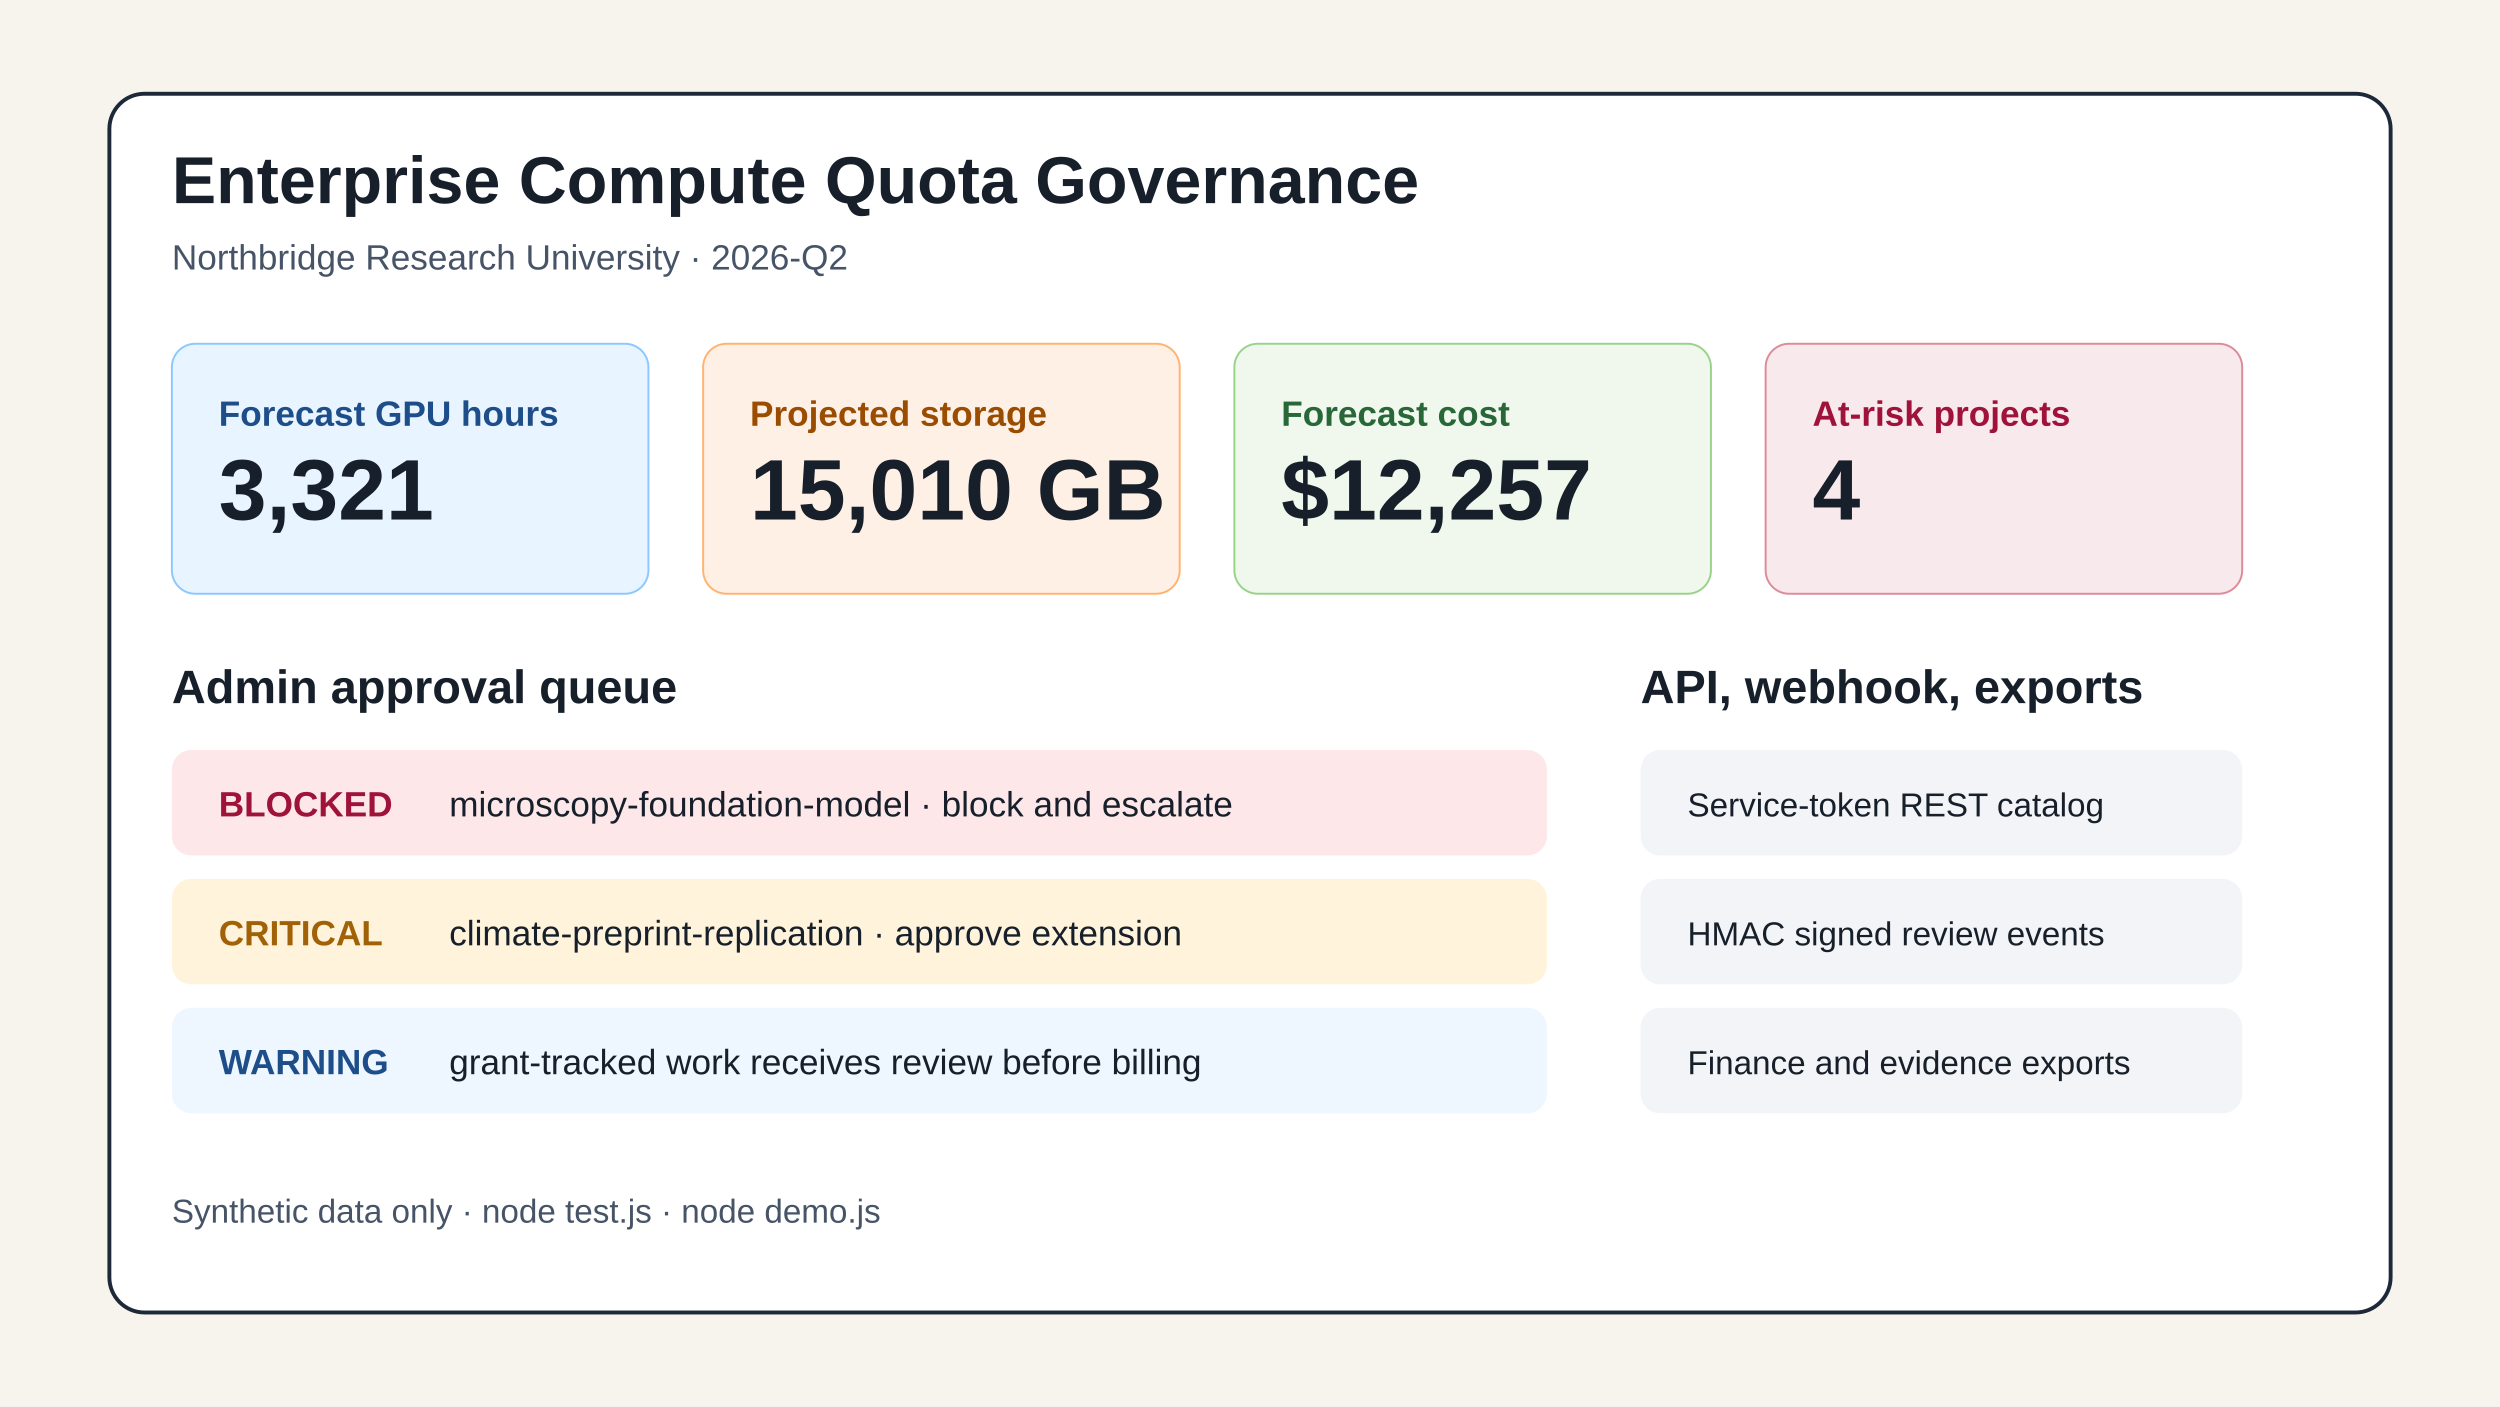
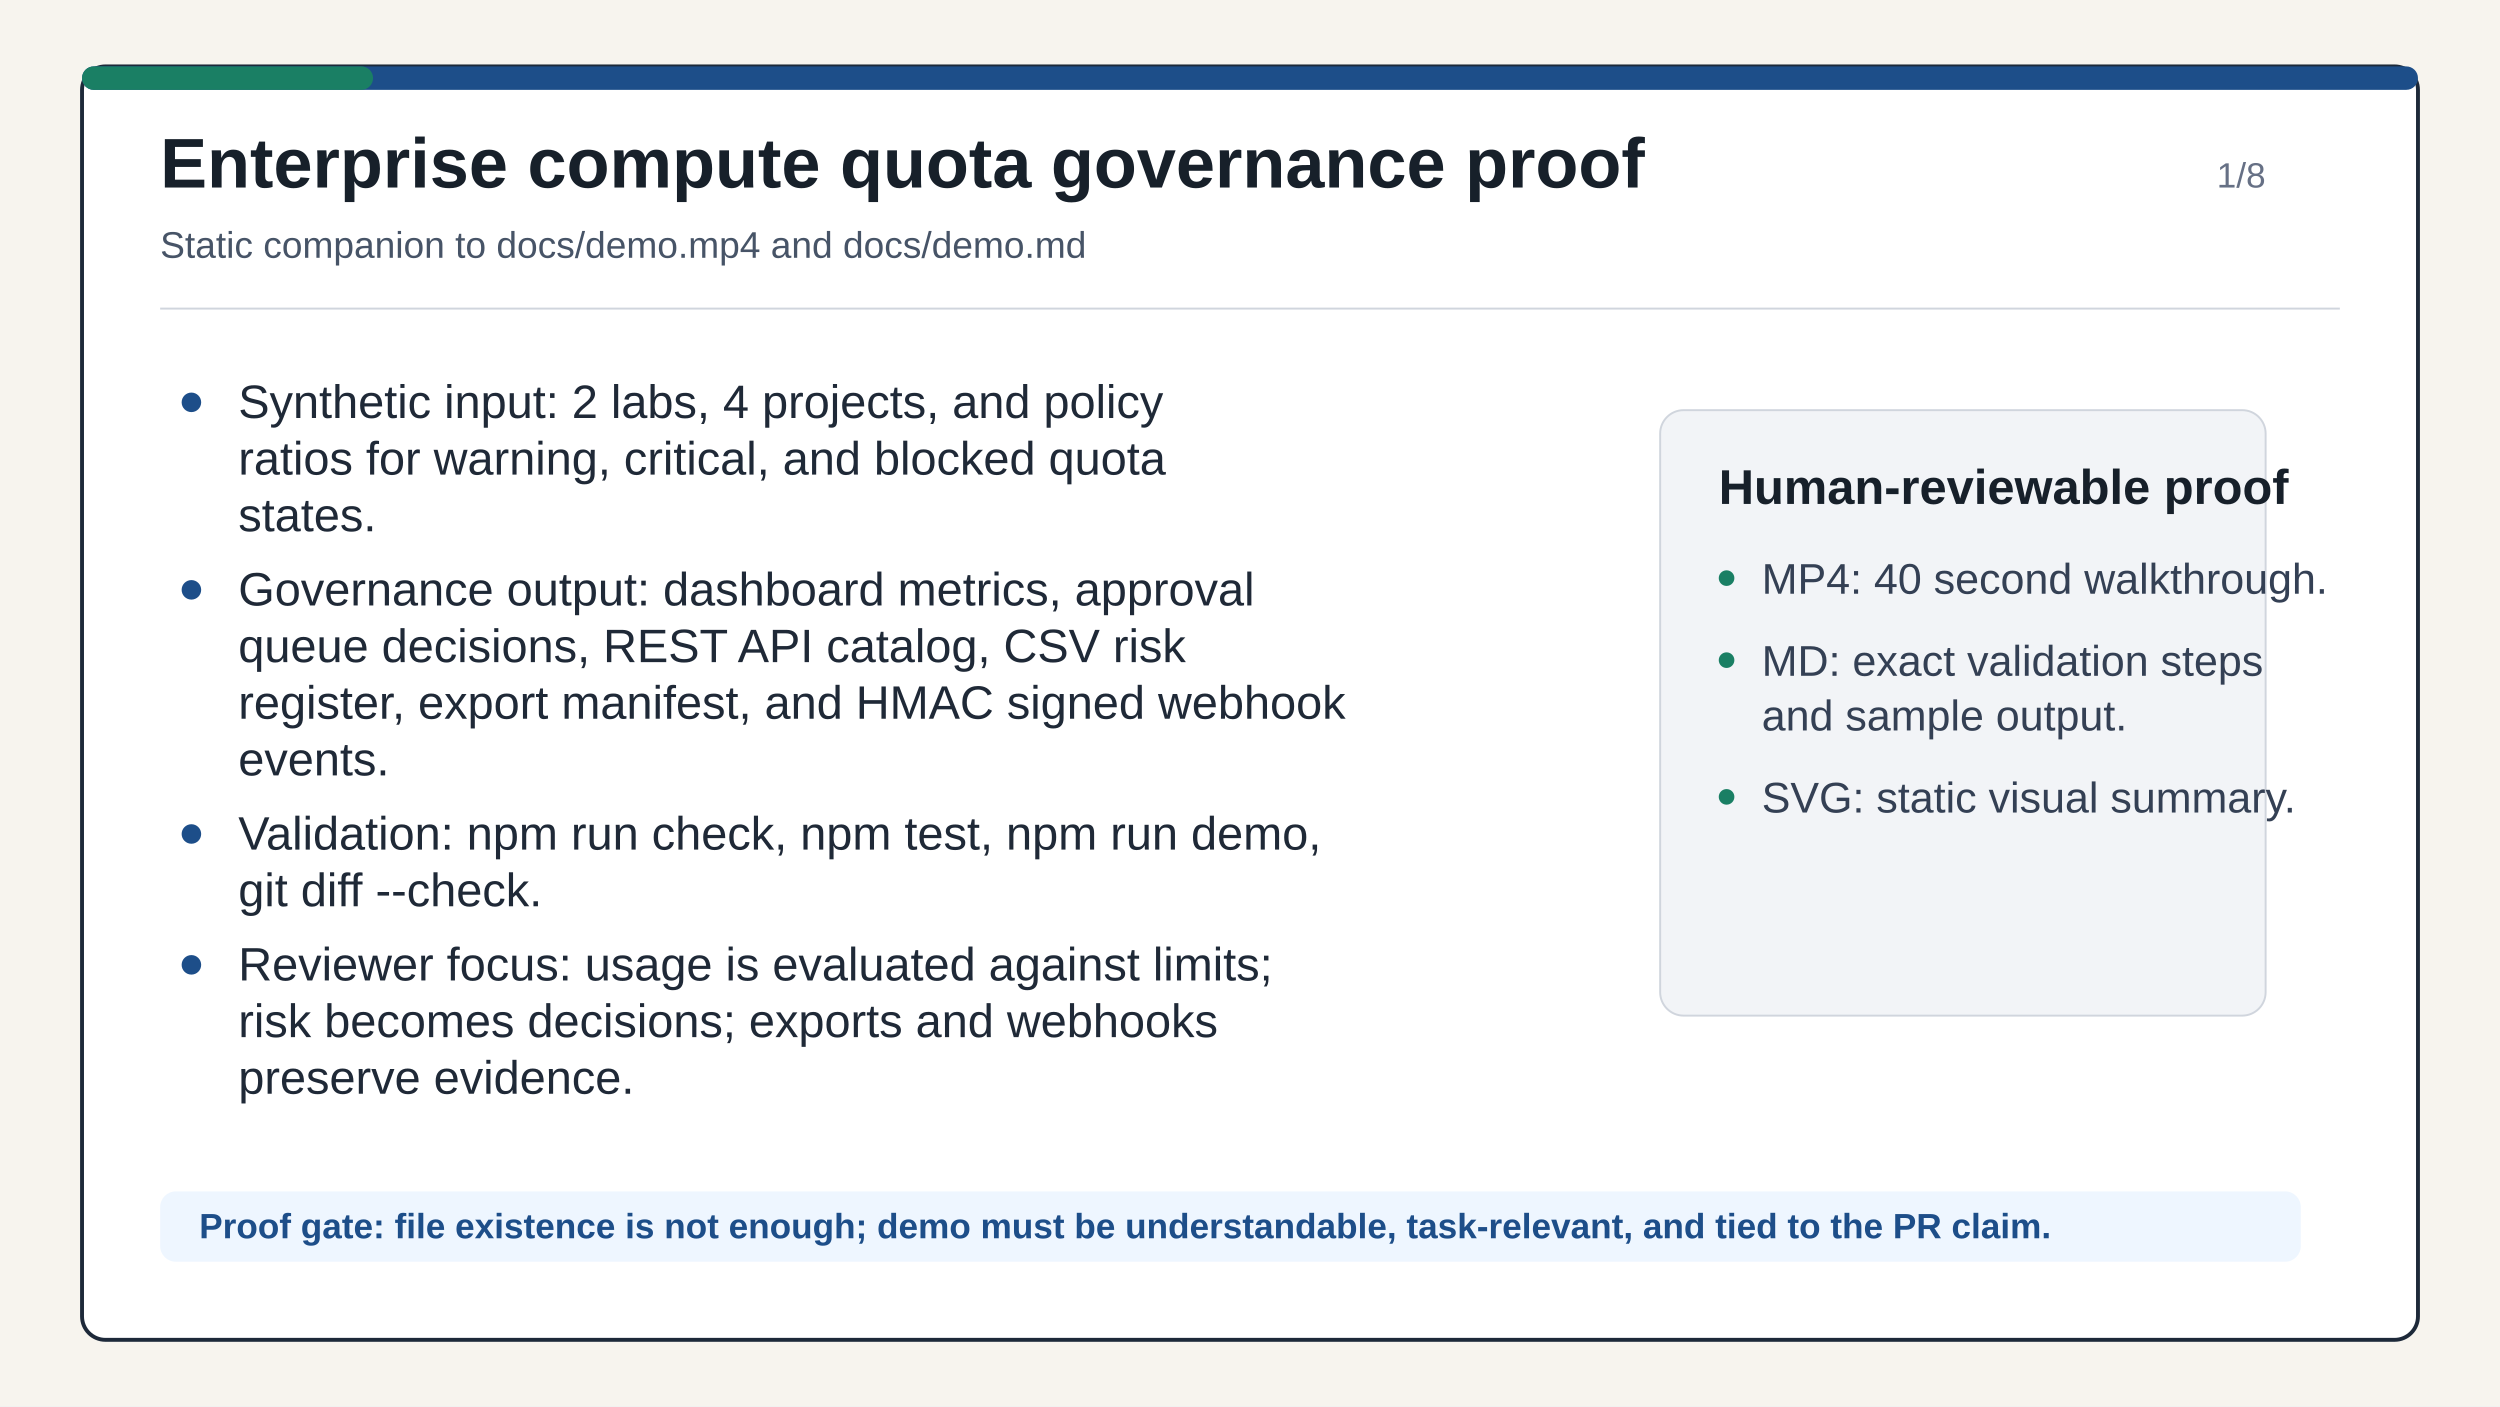
- <svg xmlns="http://www.w3.org/2000/svg" width="1280" height="720" viewBox="0 0 1280 720" role="img" aria-labelledby="title desc">
+ <svg xmlns="http://www.w3.org/2000/svg" width="1280" height="720" viewBox="0 0 1280 720" role="img">
  <rect width="1280" height="720" fill="#f7f4ee" />
-   <rect x="56" y="48" width="1168" height="624" rx="18" fill="#ffffff" stroke="#1d2939" stroke-width="2" />
-   <text x="88" y="104" fill="#17202a" font-family="Arial, sans-serif" font-size="34" font-weight="700">Enterprise Compute Quota Governance</text>
-   <text x="88" y="138" fill="#475467" font-family="Arial, sans-serif" font-size="18">Northbridge Research University · 2026-Q2</text>
-   <rect x="88" y="176" width="244" height="128" rx="12" fill="#e8f4ff" stroke="#8cc8ff" />
-   <text x="112" y="218" fill="#1d4e89" font-family="Arial, sans-serif" font-size="18" font-weight="700">Forecast GPU hours</text>
-   <text x="112" y="266" fill="#17202a" font-family="Arial, sans-serif" font-size="44" font-weight="700">3,321</text>
-   <rect x="360" y="176" width="244" height="128" rx="12" fill="#fff0e6" stroke="#ffb36f" />
-   <text x="384" y="218" fill="#9a4d00" font-family="Arial, sans-serif" font-size="18" font-weight="700">Projected storage</text>
-   <text x="384" y="266" fill="#17202a" font-family="Arial, sans-serif" font-size="44" font-weight="700">15,010 GB</text>
-   <rect x="632" y="176" width="244" height="128" rx="12" fill="#f0f7ed" stroke="#9ad28a" />
-   <text x="656" y="218" fill="#276738" font-family="Arial, sans-serif" font-size="18" font-weight="700">Forecast cost</text>
-   <text x="656" y="266" fill="#17202a" font-family="Arial, sans-serif" font-size="44" font-weight="700">$12,257</text>
-   <rect x="904" y="176" width="244" height="128" rx="12" fill="#f8e9ec" stroke="#dc8b98" />
-   <text x="928" y="218" fill="#9f1239" font-family="Arial, sans-serif" font-size="18" font-weight="700">At-risk projects</text>
-   <text x="928" y="266" fill="#17202a" font-family="Arial, sans-serif" font-size="44" font-weight="700">4</text>
-   <text x="88" y="360" fill="#17202a" font-family="Arial, sans-serif" font-size="24" font-weight="700">Admin approval queue</text>
-   <rect x="88" y="384" width="704" height="54" rx="10" fill="#fde7e9" />
-   <text x="112" y="418" fill="#9f1239" font-family="Arial, sans-serif" font-size="18" font-weight="700">BLOCKED</text>
-   <text x="230" y="418" fill="#17202a" font-family="Arial, sans-serif" font-size="18">microscopy-foundation-model · block and escalate</text>
-   <rect x="88" y="450" width="704" height="54" rx="10" fill="#fff4db" />
-   <text x="112" y="484" fill="#a16207" font-family="Arial, sans-serif" font-size="18" font-weight="700">CRITICAL</text>
-   <text x="230" y="484" fill="#17202a" font-family="Arial, sans-serif" font-size="18">climate-preprint-replication · approve extension</text>
-   <rect x="88" y="516" width="704" height="54" rx="10" fill="#eef6ff" />
-   <text x="112" y="550" fill="#1d4e89" font-family="Arial, sans-serif" font-size="18" font-weight="700">WARNING</text>
-   <text x="230" y="550" fill="#17202a" font-family="Arial, sans-serif" font-size="18">grant-tracked work receives review before billing</text>
-   <text x="840" y="360" fill="#17202a" font-family="Arial, sans-serif" font-size="24" font-weight="700">API, webhook, exports</text>
-   <rect x="840" y="384" width="308" height="54" rx="10" fill="#f2f4f7" />
-   <text x="864" y="418" fill="#17202a" font-family="Arial, sans-serif" font-size="17">Service-token REST catalog</text>
-   <rect x="840" y="450" width="308" height="54" rx="10" fill="#f2f4f7" />
-   <text x="864" y="484" fill="#17202a" font-family="Arial, sans-serif" font-size="17">HMAC signed review events</text>
-   <rect x="840" y="516" width="308" height="54" rx="10" fill="#f2f4f7" />
-   <text x="864" y="550" fill="#17202a" font-family="Arial, sans-serif" font-size="17">Finance and evidence exports</text>
-   <text x="88" y="626" fill="#475467" font-family="Arial, sans-serif" font-size="17">Synthetic data only · node test.js · node demo.js</text>
+   <rect x="42" y="34" width="1196" height="652" rx="12" fill="#ffffff" stroke="#1d2939" stroke-width="2" />
+   <rect x="42" y="34" width="1196" height="12" rx="6" fill="#1d4e89" />
+   <rect x="42" y="34" width="149" height="12" rx="6" fill="#1a7f64" />
+   <text x="82" y="96" fill="#17202a" font-family="Arial, sans-serif" font-size="36" font-weight="700">Enterprise compute quota governance proof</text>
+   <text x="82" y="132" fill="#475467" font-family="Arial, sans-serif" font-size="19" font-weight="400">Static companion to docs/demo.mp4 and docs/demo.md</text>
+   <text x="1160" y="96" fill="#667085" font-family="Arial, sans-serif" font-size="18" font-weight="400" text-anchor="end">1/8</text>
+   <line x1="82" y1="158" x2="1198" y2="158" stroke="#d0d5dd" stroke-width="1" />
+   <circle cx="98" cy="206" r="5" fill="#1d4e89" />
+   <text x="122" y="214" fill="#1f2937" font-family="Arial, sans-serif" font-size="24" font-weight="400">Synthetic input: 2 labs, 4 projects, and policy</text>
+   <text x="122" y="243" fill="#1f2937" font-family="Arial, sans-serif" font-size="24" font-weight="400">ratios for warning, critical, and blocked quota</text>
+   <text x="122" y="272" fill="#1f2937" font-family="Arial, sans-serif" font-size="24" font-weight="400">states.</text>
+   <circle cx="98" cy="302" r="5" fill="#1d4e89" />
+   <text x="122" y="310" fill="#1f2937" font-family="Arial, sans-serif" font-size="24" font-weight="400">Governance output: dashboard metrics, approval</text>
+   <text x="122" y="339" fill="#1f2937" font-family="Arial, sans-serif" font-size="24" font-weight="400">queue decisions, REST API catalog, CSV risk</text>
+   <text x="122" y="368" fill="#1f2937" font-family="Arial, sans-serif" font-size="24" font-weight="400">register, export manifest, and HMAC signed webhook</text>
+   <text x="122" y="397" fill="#1f2937" font-family="Arial, sans-serif" font-size="24" font-weight="400">events.</text>
+   <circle cx="98" cy="427" r="5" fill="#1d4e89" />
+   <text x="122" y="435" fill="#1f2937" font-family="Arial, sans-serif" font-size="24" font-weight="400">Validation: npm run check, npm test, npm run demo,</text>
+   <text x="122" y="464" fill="#1f2937" font-family="Arial, sans-serif" font-size="24" font-weight="400">git diff --check.</text>
+   <circle cx="98" cy="494" r="5" fill="#1d4e89" />
+   <text x="122" y="502" fill="#1f2937" font-family="Arial, sans-serif" font-size="24" font-weight="400">Reviewer focus: usage is evaluated against limits;</text>
+   <text x="122" y="531" fill="#1f2937" font-family="Arial, sans-serif" font-size="24" font-weight="400">risk becomes decisions; exports and webhooks</text>
+   <text x="122" y="560" fill="#1f2937" font-family="Arial, sans-serif" font-size="24" font-weight="400">preserve evidence.</text>
+   <rect x="850" y="210" width="310" height="310" rx="12" fill="#f2f4f7" stroke="#d0d5dd" />
+   <text x="880" y="258" fill="#17202a" font-family="Arial, sans-serif" font-size="25" font-weight="700">Human-reviewable proof</text>
+   <circle cx="884" cy="296" r="4" fill="#1a7f64" />
+   <text x="902" y="304" fill="#344054" font-family="Arial, sans-serif" font-size="22" font-weight="400">MP4: 40 second walkthrough.</text>
+   <circle cx="884" cy="338" r="4" fill="#1a7f64" />
+   <text x="902" y="346" fill="#344054" font-family="Arial, sans-serif" font-size="22" font-weight="400">MD: exact validation steps</text>
+   <text x="902" y="374" fill="#344054" font-family="Arial, sans-serif" font-size="22" font-weight="400">and sample output.</text>
+   <circle cx="884" cy="408" r="4" fill="#1a7f64" />
+   <text x="902" y="416" fill="#344054" font-family="Arial, sans-serif" font-size="22" font-weight="400">SVG: static visual summary.</text>
+   <rect x="82" y="610" width="1096" height="36" rx="8" fill="#eef6ff" />
+   <text x="102" y="634" fill="#1d4e89" font-family="Arial, sans-serif" font-size="18" font-weight="700">Proof gate: file existence is not enough; demo must be understandable, task-relevant, and tied to the PR claim.</text>
</svg>
